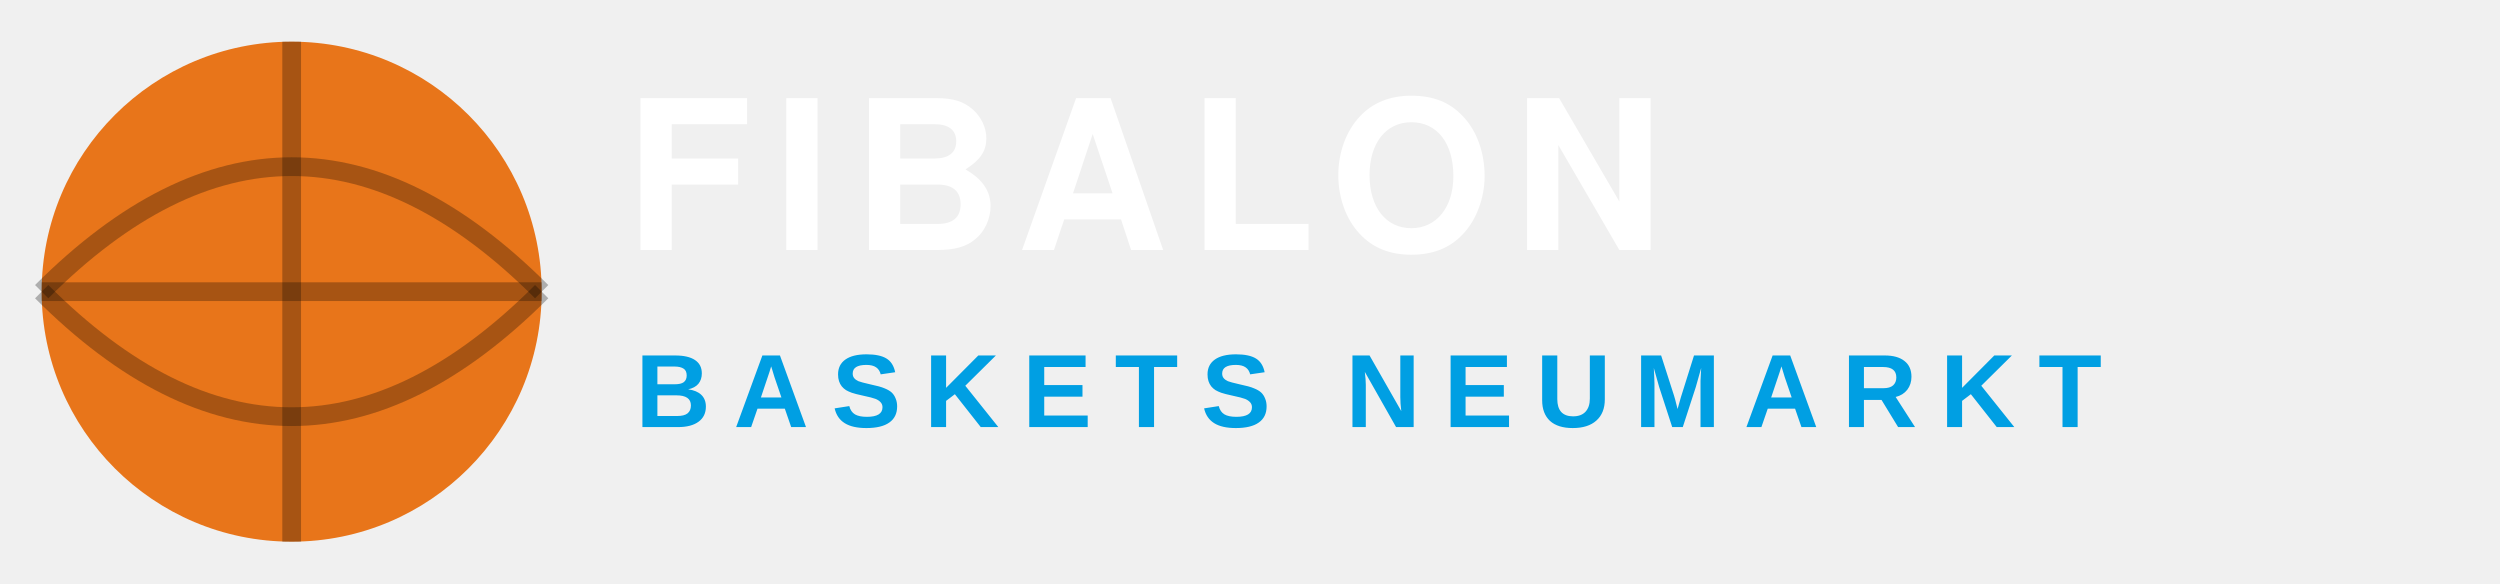
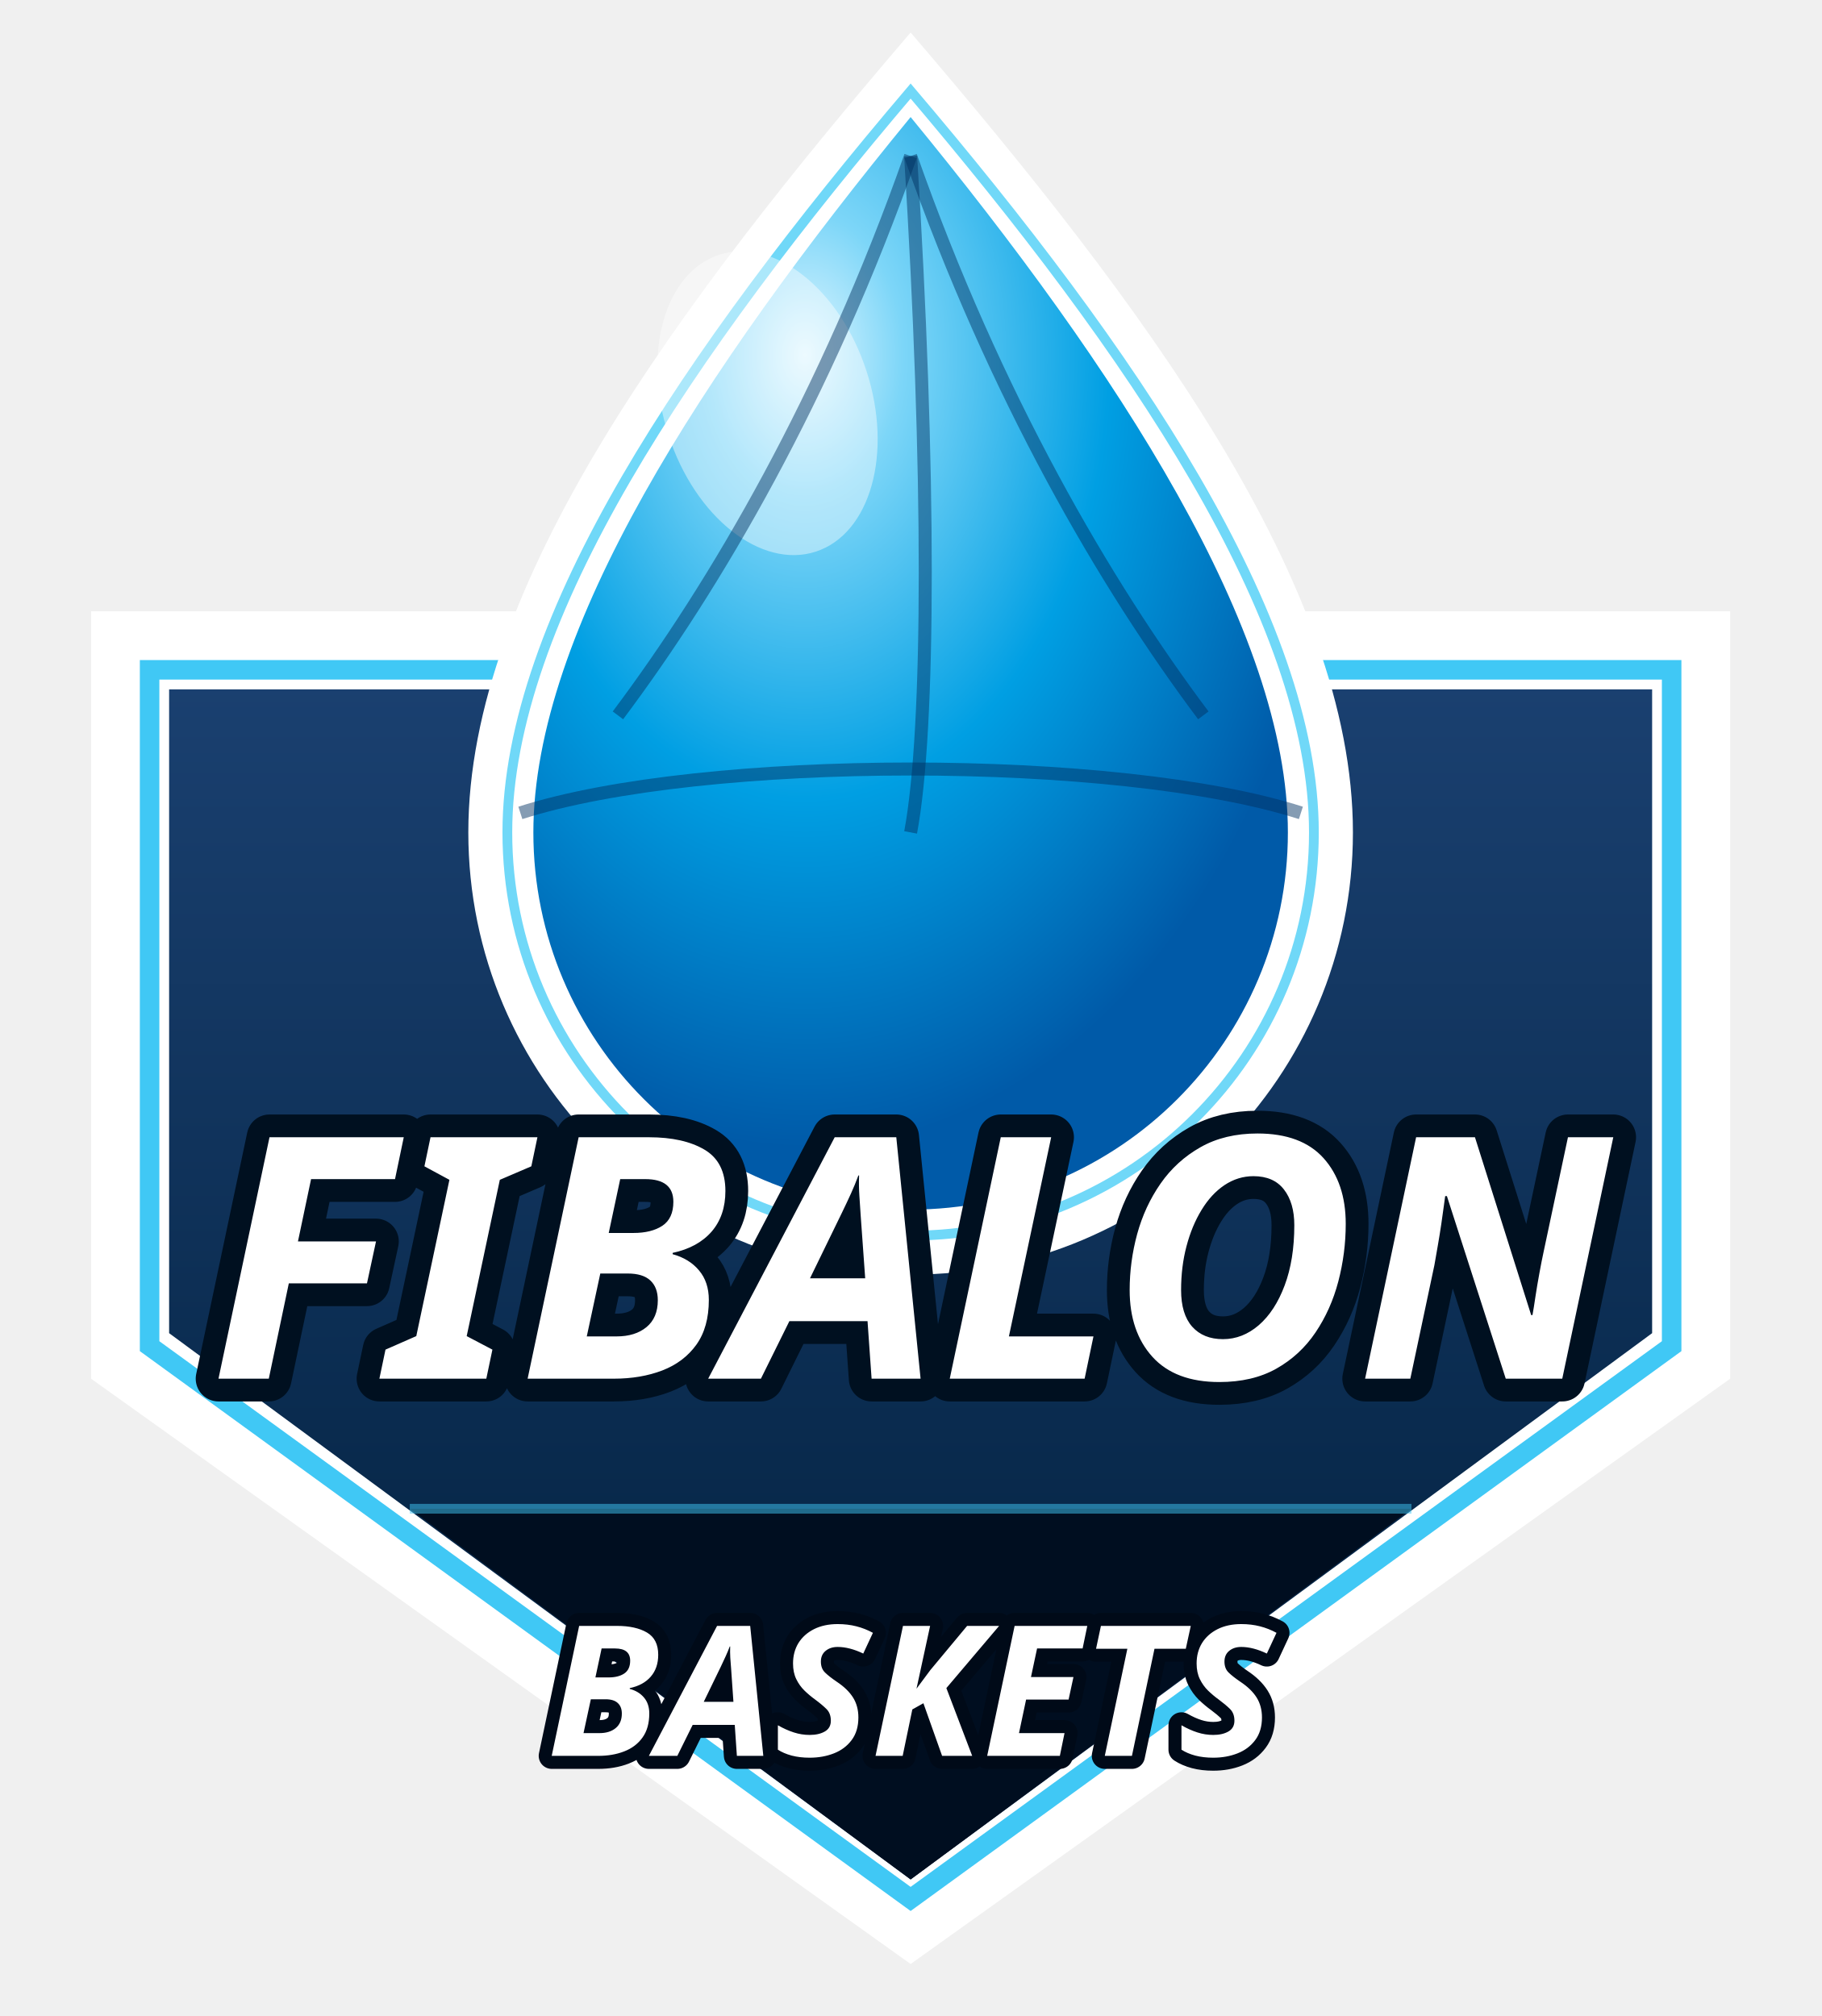
- <svg xmlns="http://www.w3.org/2000/svg" viewBox="0 0 240 56" role="img" aria-label="Fibalon Baskets Neumarkt">
-   <circle cx="28" cy="28" r="24" fill="#E8751A" />
-   <path d="M4,28 Q28,4 52,28" fill="none" stroke="rgba(0,0,0,0.28)" stroke-width="1.8" />
-   <path d="M4,28 Q28,52 52,28" fill="none" stroke="rgba(0,0,0,0.28)" stroke-width="1.8" />
-   <line x1="28" y1="4" x2="28" y2="52" stroke="rgba(0,0,0,0.28)" stroke-width="1.8" />
-   <line x1="4" y1="28" x2="52" y2="28" stroke="rgba(0,0,0,0.28)" stroke-width="1.8" />
-   <text x="60" y="24" font-family="Arial Black, Helvetica Neue, Helvetica, sans-serif" font-size="20" font-weight="900" fill="#ffffff" letter-spacing="2">FIBALON</text>
-   <text x="61" y="41" font-family="Arial, Helvetica, sans-serif" font-size="10" font-weight="600" fill="#009fe3" letter-spacing="2.2">BASKETS NEUMARKT</text>
+ <svg xmlns="http://www.w3.org/2000/svg" viewBox="0 0 280 310" role="img" aria-label="Fibalon Baskets">
+   <defs>
+     <linearGradient id="sh" x1="0" y1="0" x2="0" y2="1">
+       <stop offset="0%" stop-color="#1a4070" />
+       <stop offset="100%" stop-color="#001e3a" />
+     </linearGradient>
+     <radialGradient id="dr" cx="36%" cy="22%" r="72%">
+       <stop offset="0%" stop-color="#dff6ff" />
+       <stop offset="18%" stop-color="#7dd6f8" />
+       <stop offset="56%" stop-color="#009fe3" />
+       <stop offset="100%" stop-color="#005aa8" />
+     </radialGradient>
+   </defs>
+   <polygon points="140,302 14,212 14,94 266,94 266,212" fill="white" />
+   <polygon points="140,292 23,207 23,103 257,103 257,207" fill="none" stroke="#40c8f5" stroke-width="3" />
+   <polygon points="140,289 26,205 26,106 254,106 254,205" fill="url(#sh)" />
+   <polygon points="63,232 217,232 140,289" fill="#000e20" />
+   <line x1="63" y1="232" x2="217" y2="232" stroke="#40c8f5" stroke-width="1.5" opacity="0.5" />
+   <path d="M140,5 C176,47,208,90,208,128 A68,68,0,0,1,72,128 C72,90,104,47,140,5Z" fill="white" />
+   <path d="M140,14 C174,54,202,95,202,128 A62,62,0,0,1,78,128 C78,95,106,54,140,14Z" fill="none" stroke="#70d8f8" stroke-width="1.5" />
+   <path d="M140,18 C172,57,198,97,198,128 A58,58,0,0,1,82,128 C82,97,108,57,140,18Z" fill="url(#dr)" />
+   <ellipse cx="118" cy="62" rx="16" ry="24" fill="rgba(255,255,255,0.42)" transform="rotate(-18,118,62)" />
+   <path d="M140,24 C143,72,143,112,140,128" fill="none" stroke="#003060" stroke-width="2" opacity="0.48" />
+   <path d="M95,110 C110,90,127,61,140,24" fill="none" stroke="#003060" stroke-width="2" opacity="0.48" />
+   <path d="M185,110 C170,90,153,61,140,24" fill="none" stroke="#003060" stroke-width="2" opacity="0.48" />
+   <path d="M80,125 C108,116,172,116,200,125" fill="none" stroke="#003060" stroke-width="2" opacity="0.48" />
+   <text x="140" y="212" text-anchor="middle" font-family="'Arial Black','Arial Narrow Bold',Impact,sans-serif" font-size="52" font-weight="900" font-style="italic" fill="white" stroke="#001020" stroke-width="7" stroke-linejoin="round" paint-order="stroke">FIBALON</text>
+   <text x="140" y="270" text-anchor="middle" font-family="'Arial Black',Impact,sans-serif" font-size="28" font-weight="900" font-style="italic" fill="white" stroke="#000a18" stroke-width="4" stroke-linejoin="round" paint-order="stroke">BASKETS</text>
</svg>
